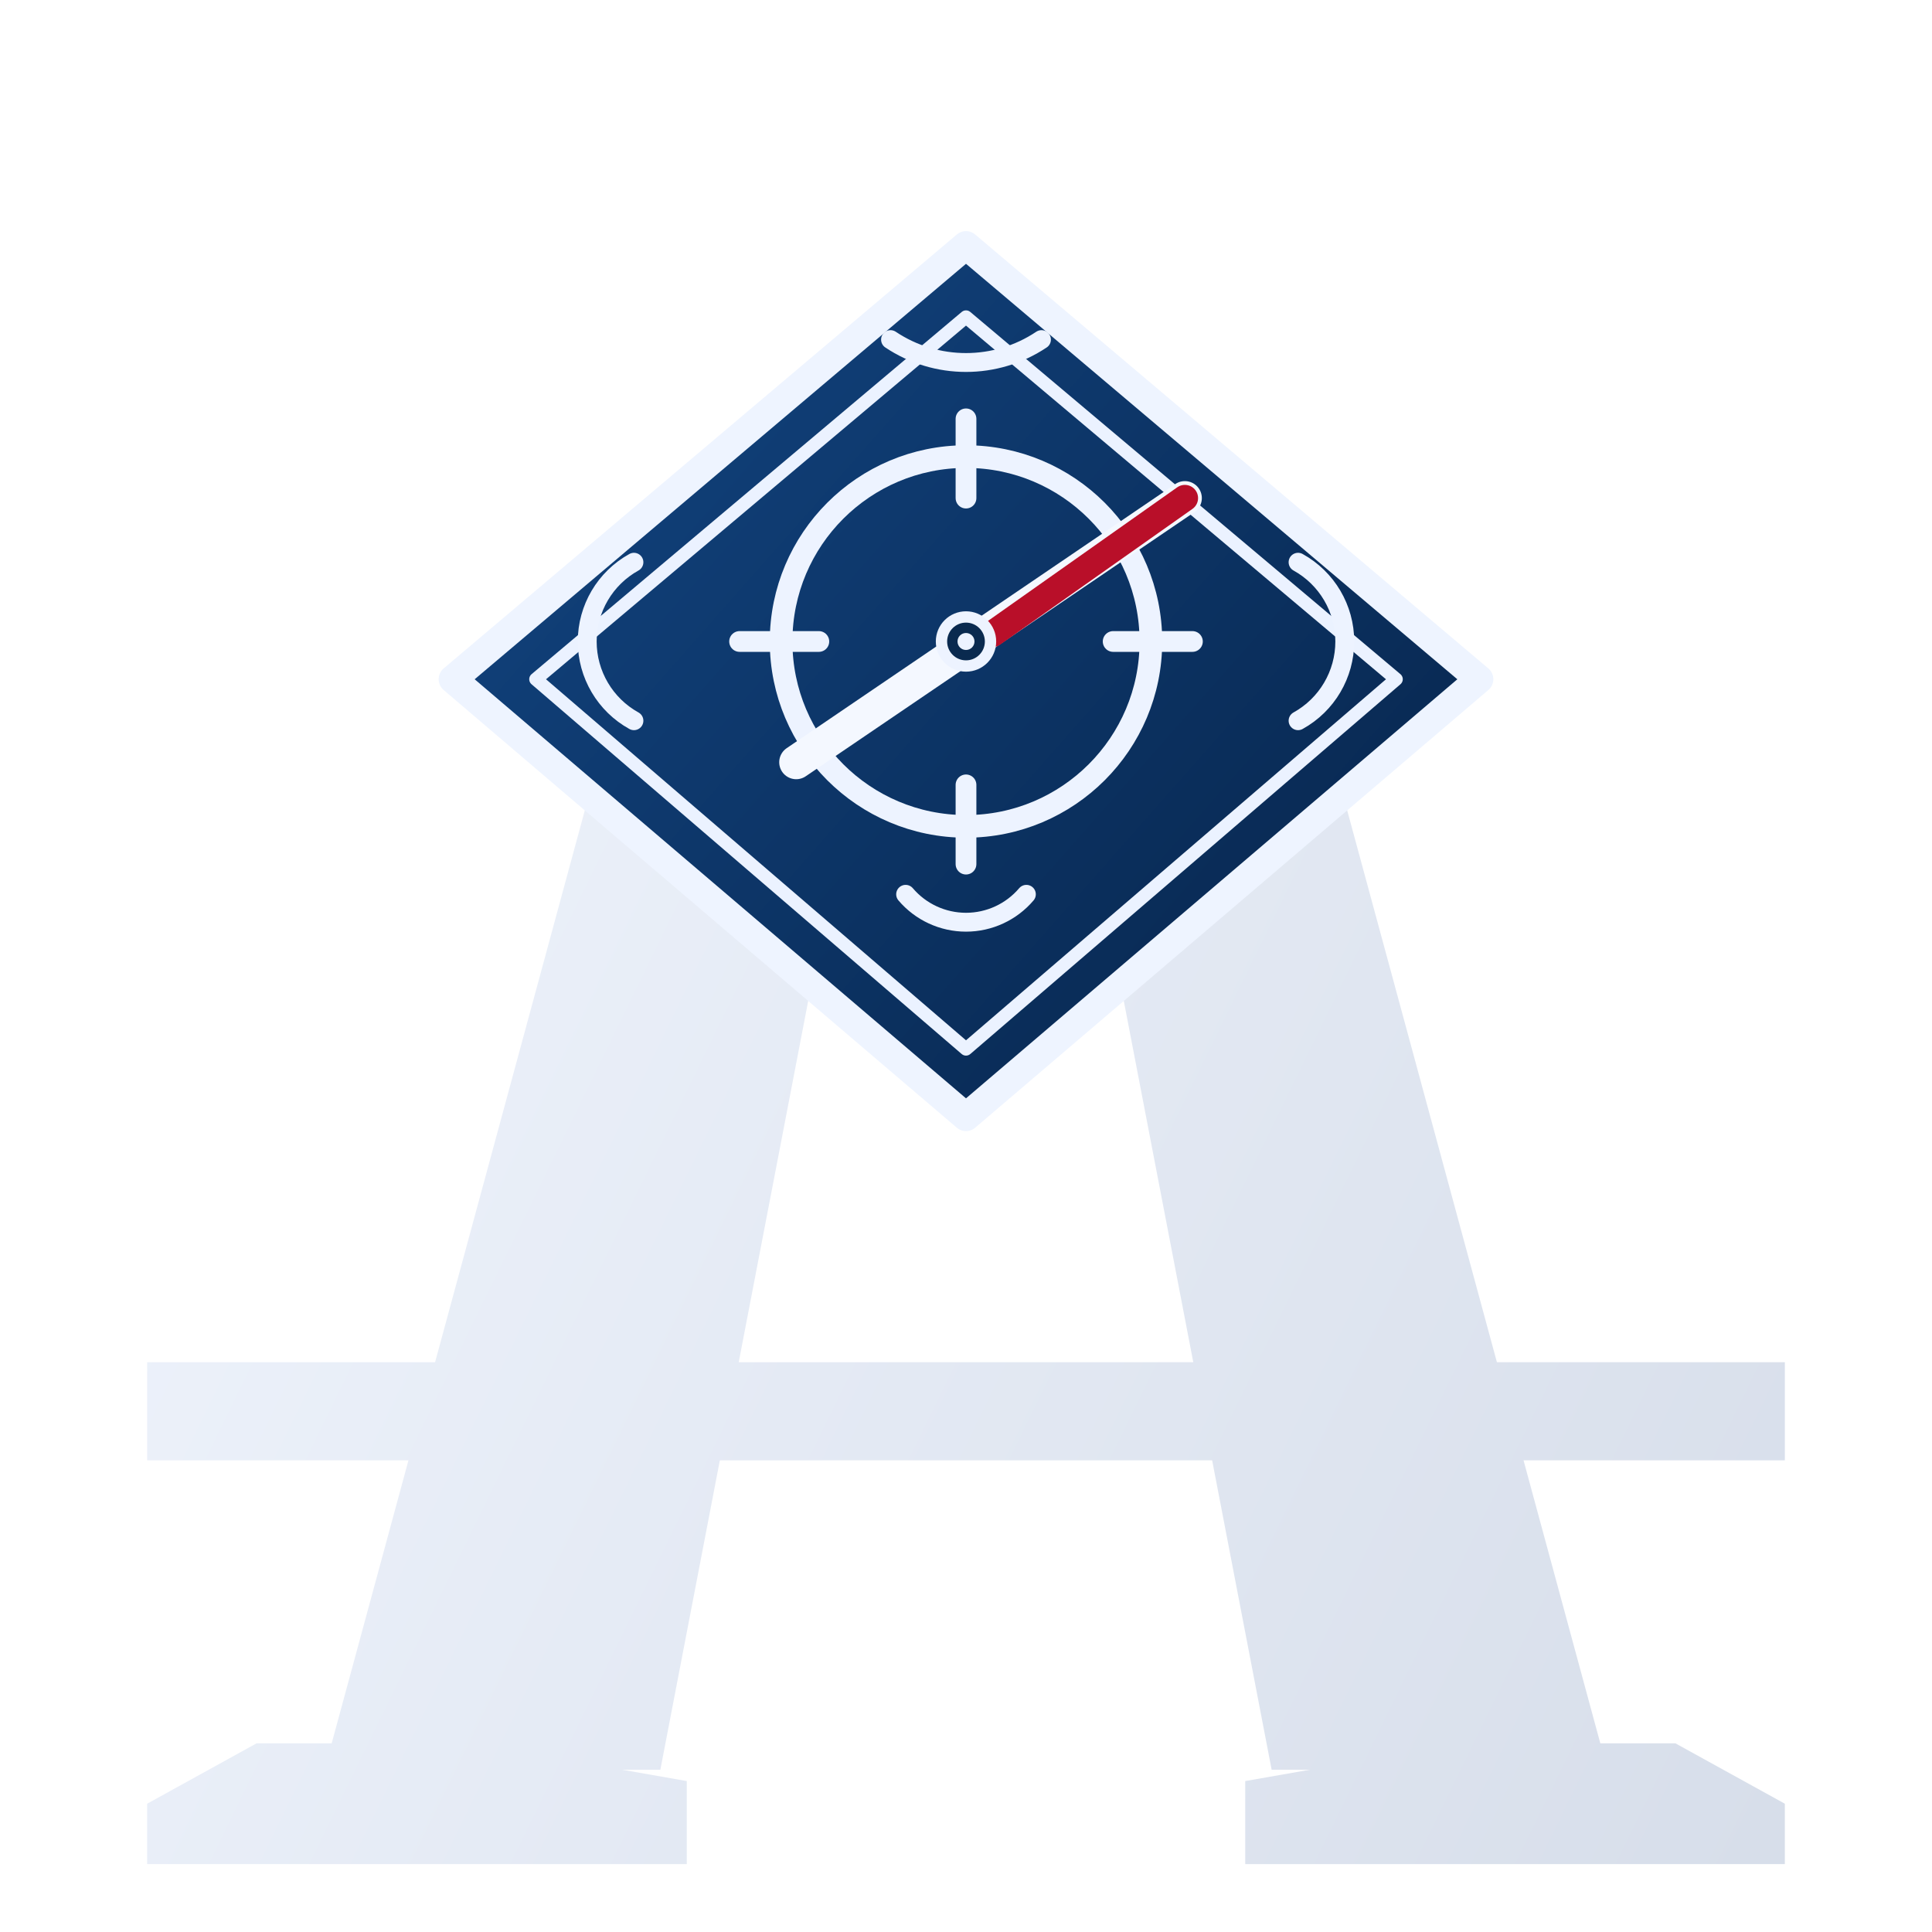
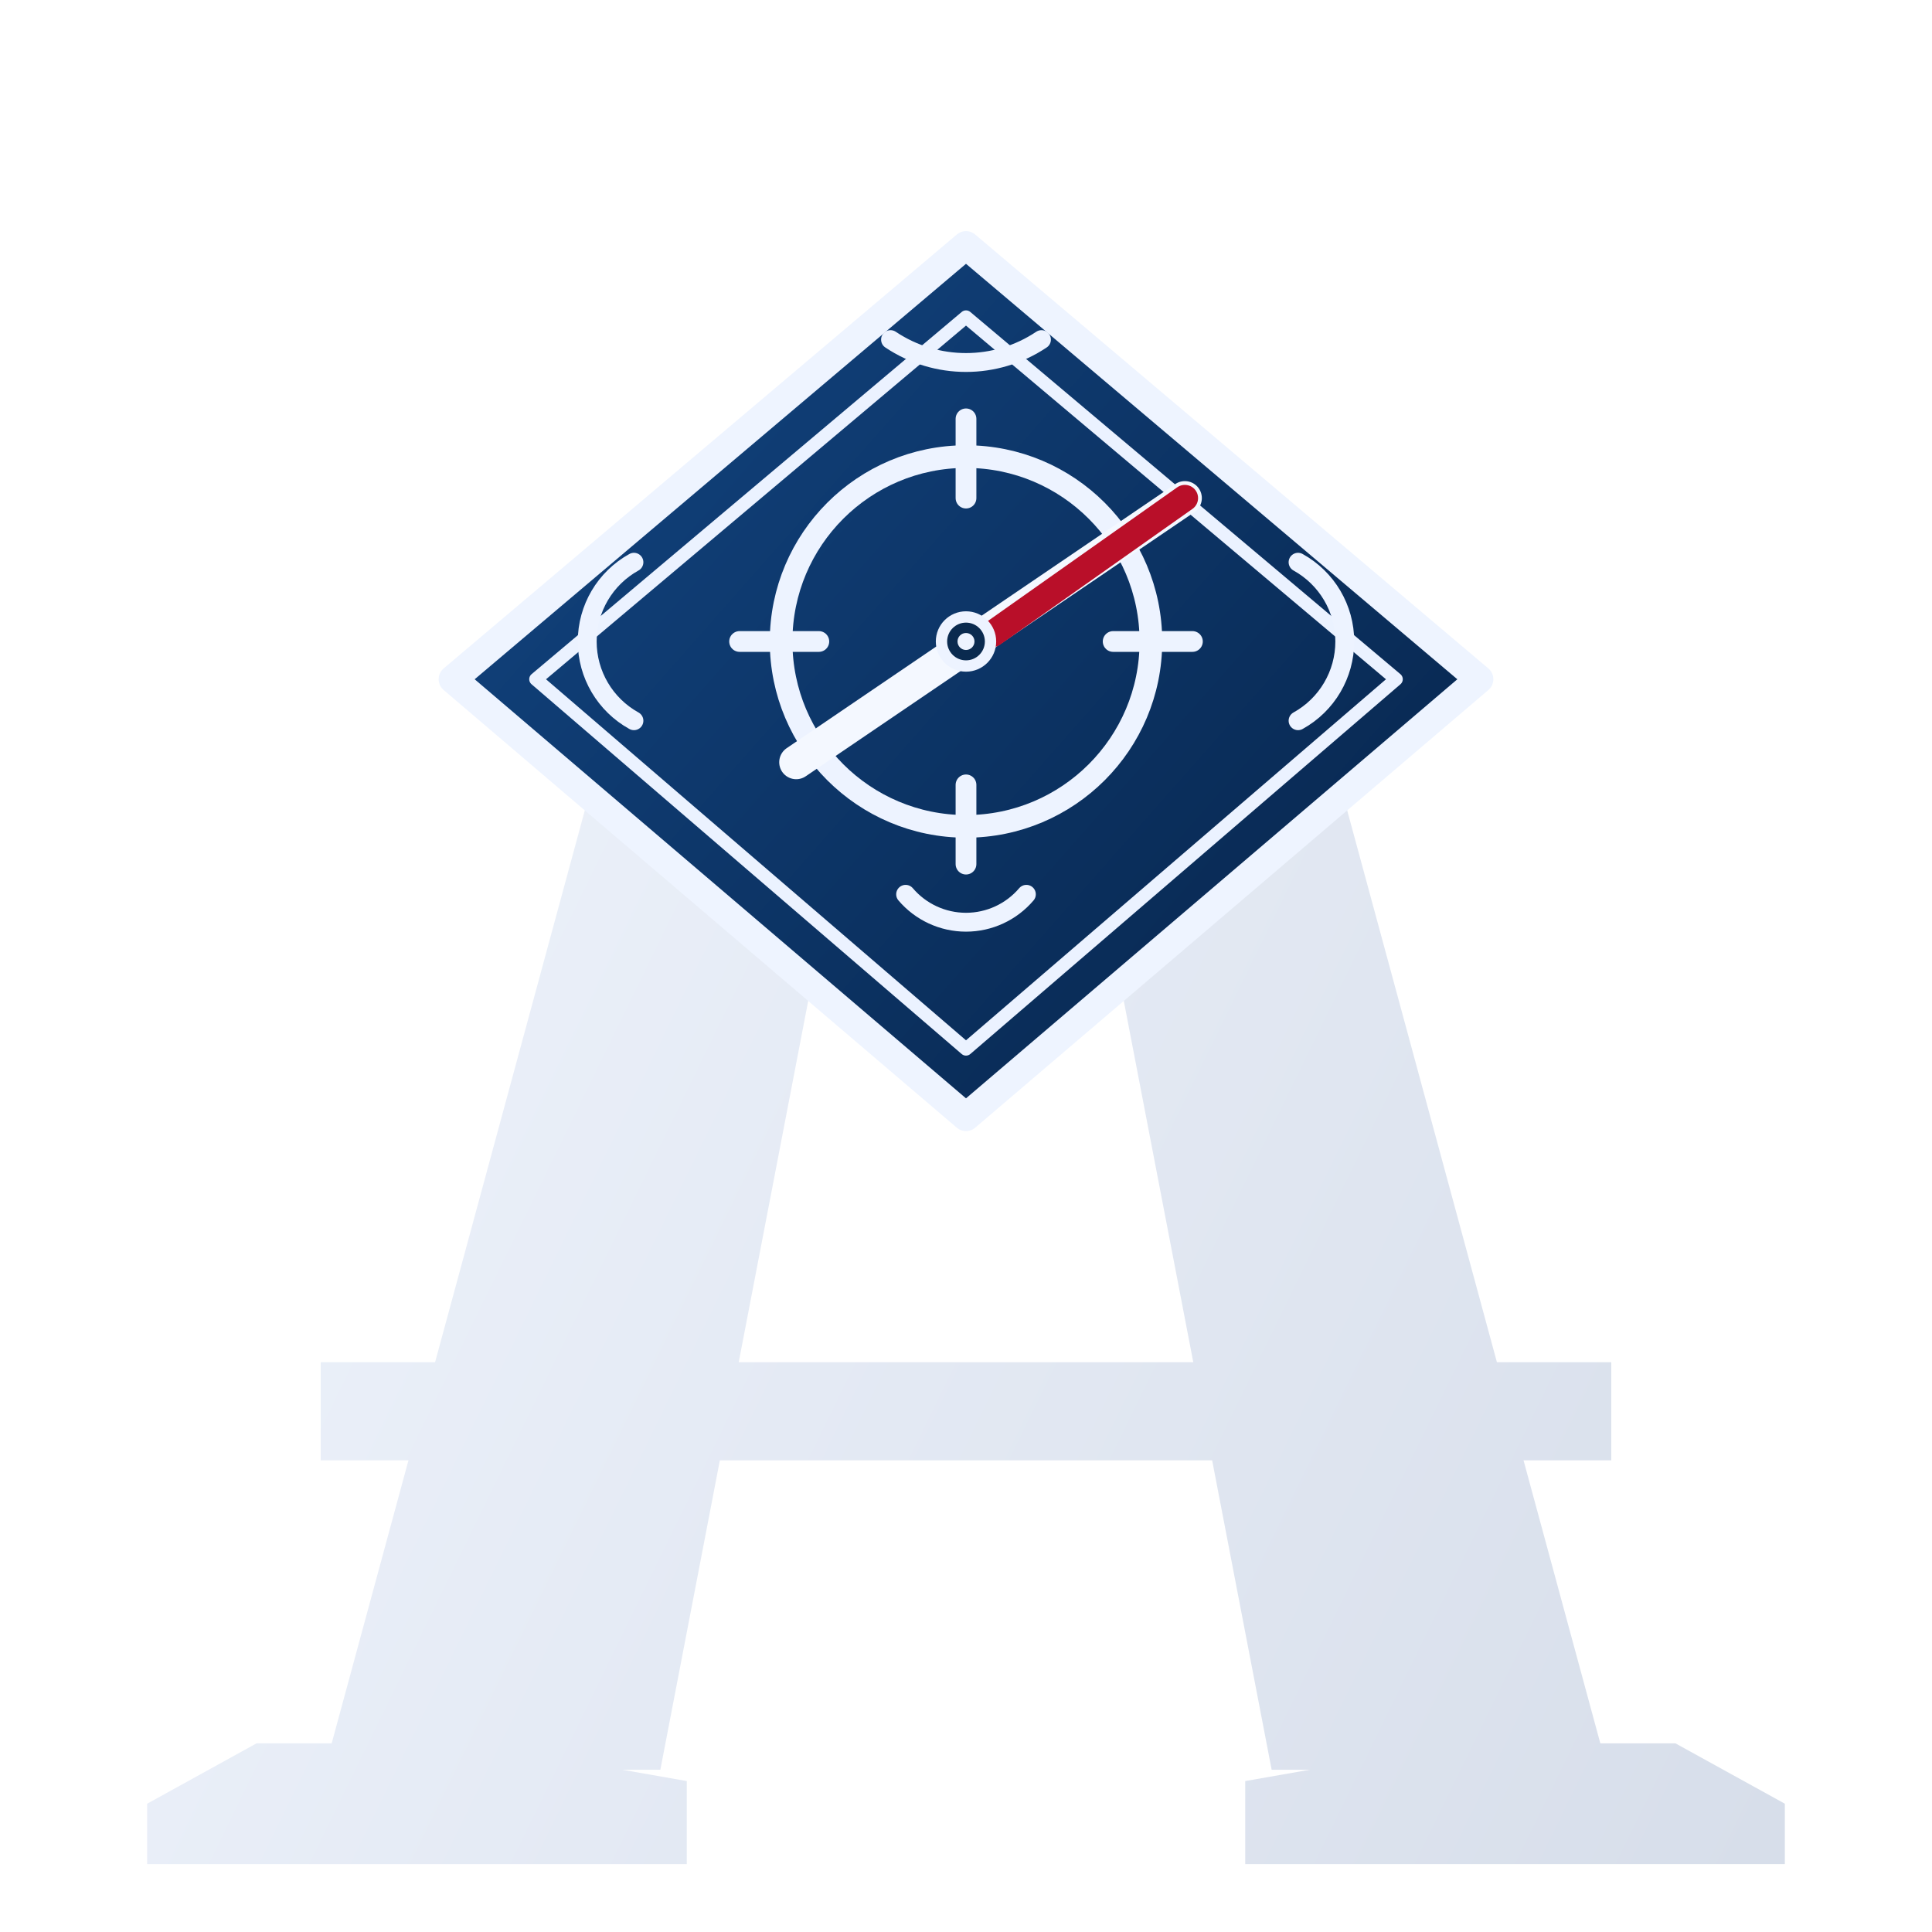
<svg xmlns="http://www.w3.org/2000/svg" width="1024" height="1024" viewBox="0 0 1024 1024" role="img" aria-labelledby="title desc">
  <defs>
    <linearGradient id="metal" x1="80" y1="560" x2="940" y2="980" gradientUnits="userSpaceOnUse">
      <stop offset="0" stop-color="#edf2fb" />
      <stop offset="1" stop-color="#d7deea" />
    </linearGradient>
    <linearGradient id="fieldBlue" x1="266" y1="136" x2="764" y2="576" gradientUnits="userSpaceOnUse">
      <stop offset="0" stop-color="#124582" />
      <stop offset="1" stop-color="#07244a" />
    </linearGradient>
  </defs>
  <g>
    <path d="M312 422 L430 522 L350 938 L172 938 Z" fill="url(#metal)" />
    <path d="M594 522 L712 422 L852 938 L674 938 Z" fill="url(#metal)" />
-     <rect x="78" y="722" width="868" height="52" fill="url(#metal)" />
+     <rect x="170" y="722" width="684" height="52" fill="url(#metal)" />
    <path d="M78 988 L364 988 L364 944 L250 924 L136 924 L78 956 Z" fill="url(#metal)" />
    <path d="M660 944 L660 988 L946 988 L946 956 L888 924 L774 924 Z" fill="url(#metal)" />
  </g>
  <g>
    <path d="M512 130 L784 360 L512 592 L240 360 Z" fill="url(#fieldBlue)" stroke="#eef4ff" stroke-width="15" stroke-linejoin="round" />
    <path d="M512 168 L740 360 L512 556 L284 360 Z" fill="none" stroke="#ebf2ff" stroke-width="7" stroke-linejoin="round" />
    <path d="M472 180 A72 72 0 0 0 552 180" fill="none" stroke="#edf3ff" stroke-width="10" stroke-linecap="round" />
    <path d="M336 298 A48 48 0 0 0 336 382" fill="none" stroke="#edf3ff" stroke-width="10" stroke-linecap="round" />
    <path d="M688 298 A48 48 0 0 1 688 382" fill="none" stroke="#edf3ff" stroke-width="10" stroke-linecap="round" />
    <path d="M480 474 A42 42 0 0 0 544 474" fill="none" stroke="#edf3ff" stroke-width="10" stroke-linecap="round" />
    <circle cx="512" cy="340" r="98" fill="none" stroke="#edf3ff" stroke-width="12" />
    <line x1="512" y1="222" x2="512" y2="264" stroke="#edf3ff" stroke-width="11" stroke-linecap="round" />
    <line x1="512" y1="416" x2="512" y2="458" stroke="#edf3ff" stroke-width="11" stroke-linecap="round" />
    <line x1="392" y1="340" x2="434" y2="340" stroke="#edf3ff" stroke-width="11" stroke-linecap="round" />
    <line x1="590" y1="340" x2="632" y2="340" stroke="#edf3ff" stroke-width="11" stroke-linecap="round" />
    <line x1="422" y1="404" x2="628" y2="264" stroke="#f4f8ff" stroke-width="18" stroke-linecap="round" />
    <line x1="526" y1="336" x2="628" y2="264" stroke="#b90f29" stroke-width="14" stroke-linecap="round" />
    <circle cx="512" cy="340" r="13" fill="#0a2a4f" stroke="#edf3ff" stroke-width="6" />
    <circle cx="512" cy="340" r="4.5" fill="#edf3ff" />
  </g>
</svg>
